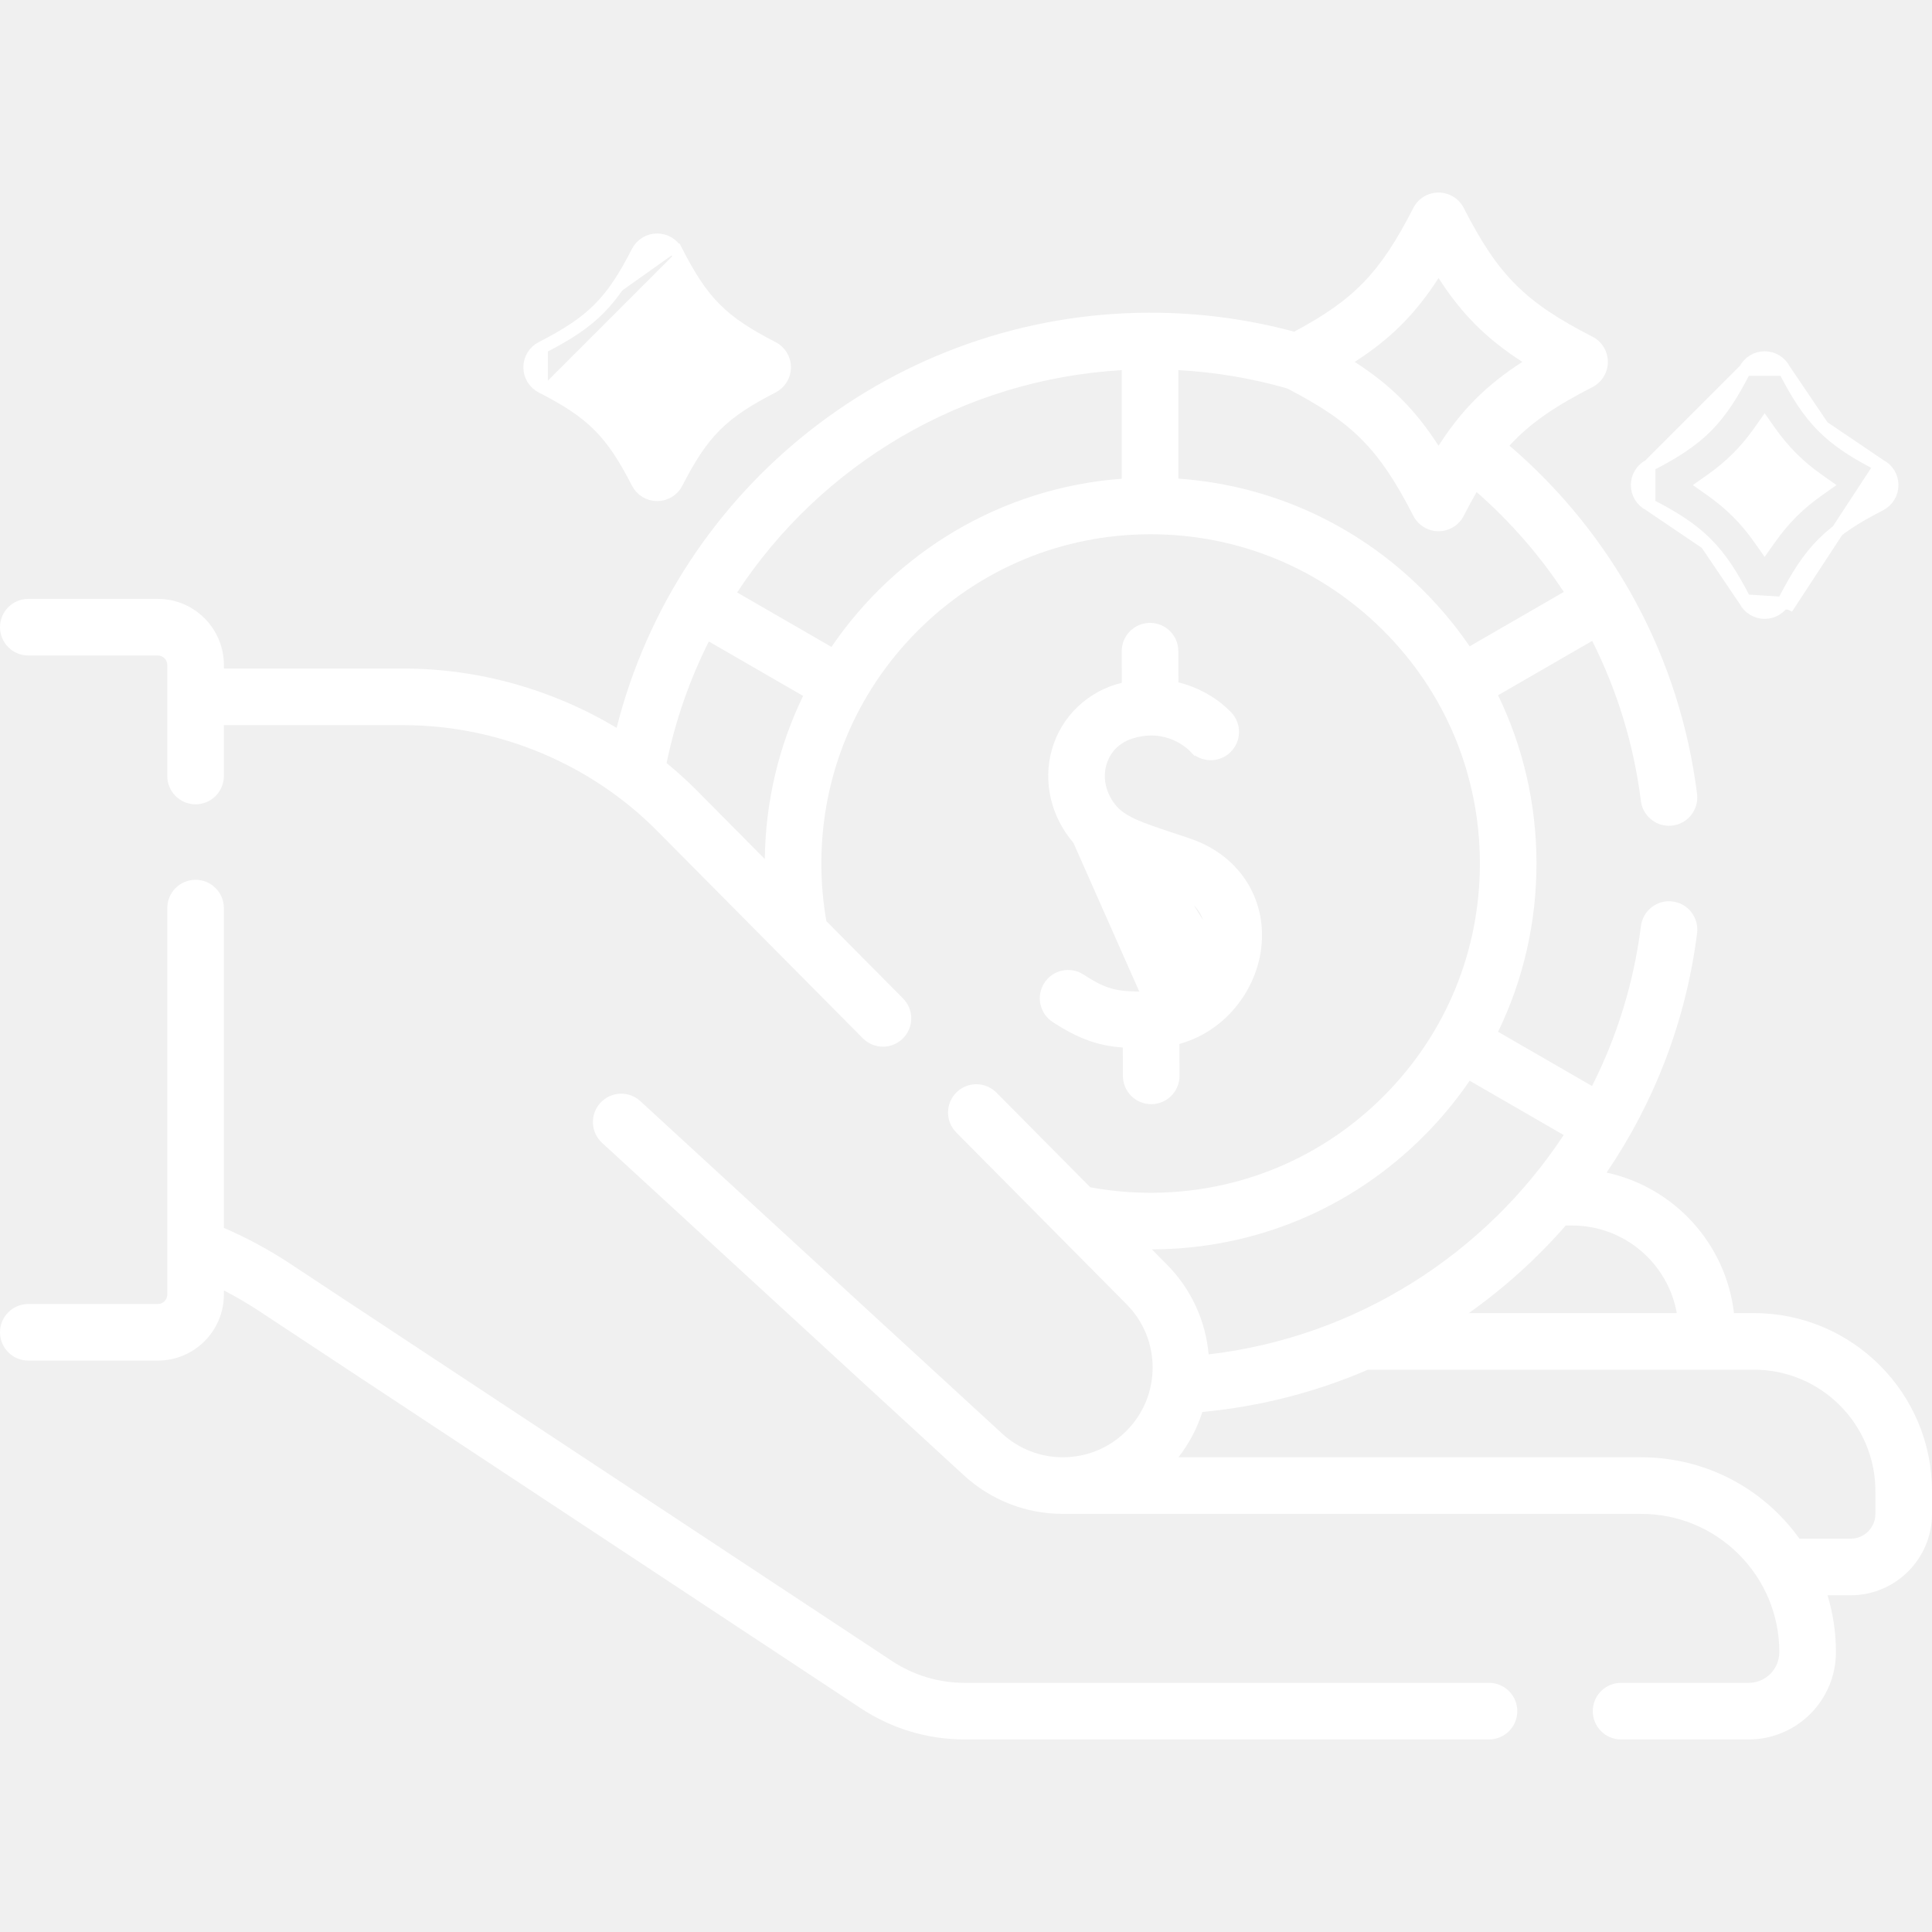
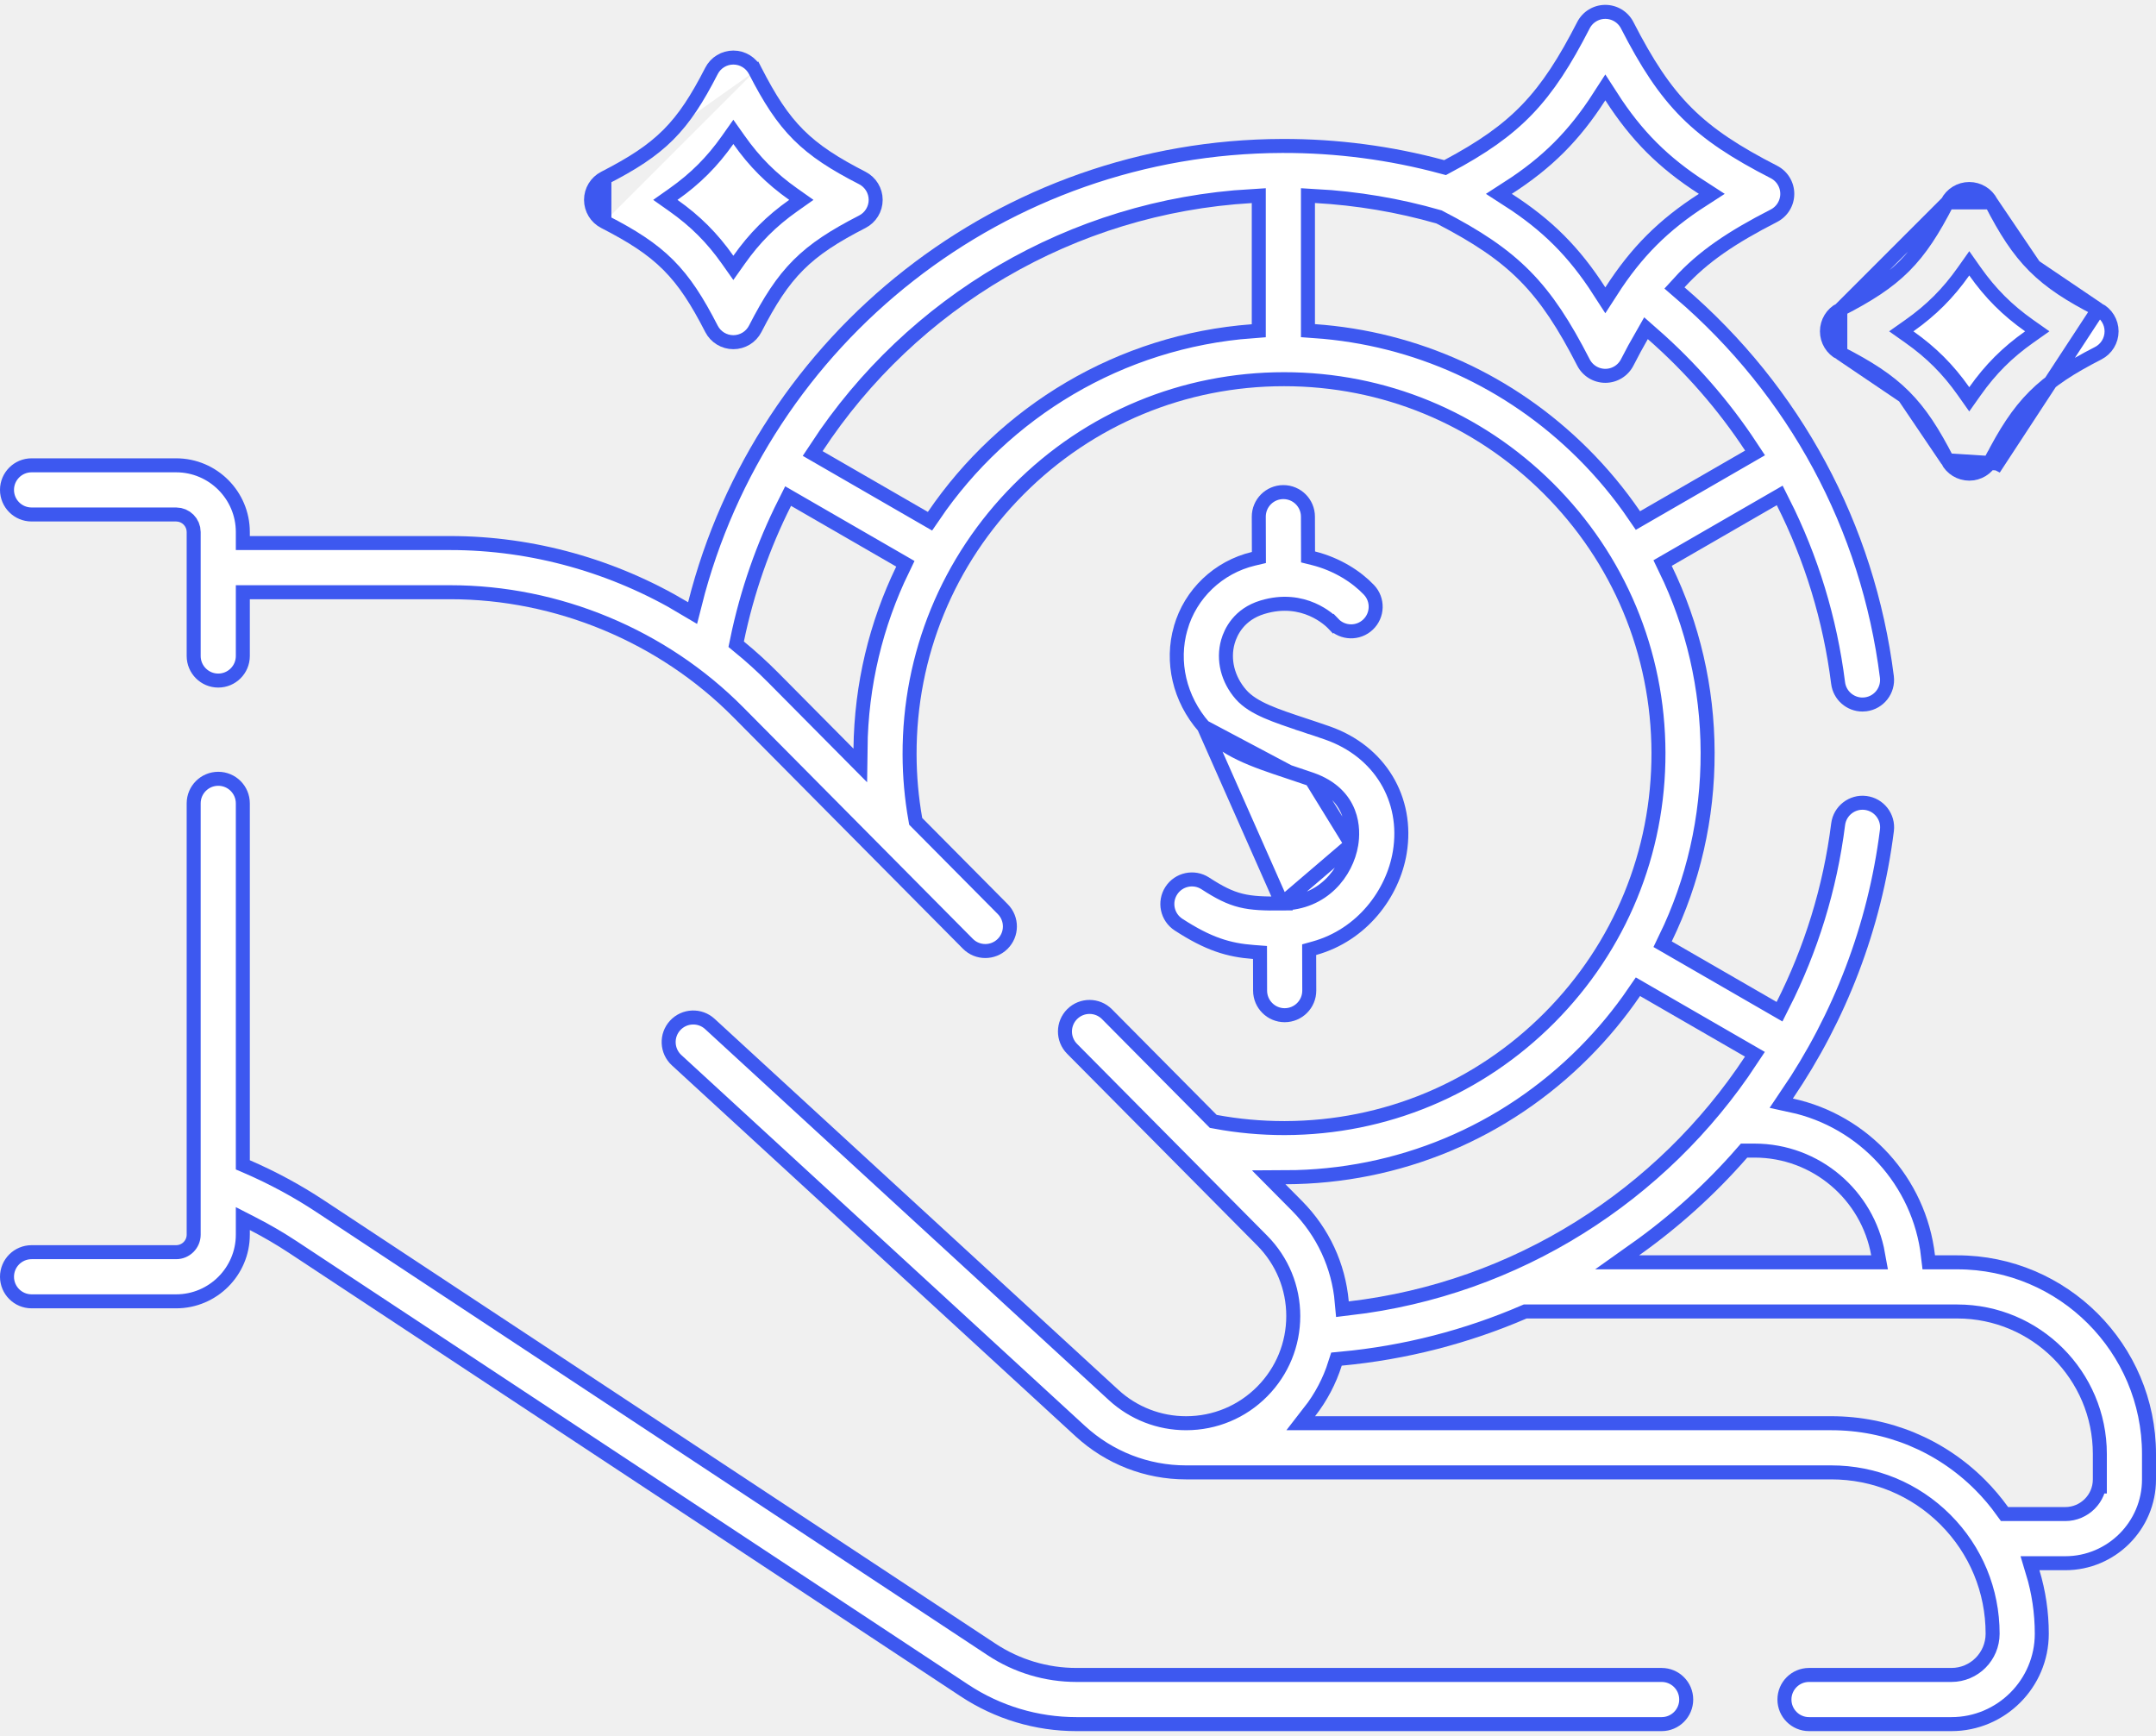
- <svg xmlns="http://www.w3.org/2000/svg" width="154" height="154" viewBox="0 0 154 154" fill="none">
-   <g id="investor 1">
-     <g id="Group">
-       <g id="Vector">
-         <mask id="path-1-inside-1_255_95" fill="white">
-           <path d="M139.808 104.667H138.214C137.577 99.12 133.433 94.627 128.061 93.468C131.846 87.898 134.39 81.406 135.276 74.377C135.432 73.141 134.556 72.013 133.32 71.857C132.087 71.7 130.956 72.577 130.8 73.813C130.227 78.358 128.88 82.653 126.901 86.568L119.411 82.244C121.427 78.09 122.487 73.499 122.473 68.746C122.46 64.052 121.401 59.521 119.41 55.419L126.914 51.086C128.908 55.041 130.229 59.343 130.797 63.849C130.941 64.99 131.912 65.823 133.032 65.823C133.126 65.823 133.221 65.817 133.317 65.805C134.553 65.65 135.429 64.521 135.273 63.285C133.905 52.429 128.618 42.643 120.322 35.524C121.965 33.721 123.946 32.388 126.937 30.854C127.69 30.467 128.163 29.692 128.163 28.846C128.163 28 127.69 27.225 126.937 26.839C121.547 24.075 119.437 21.965 116.673 16.575C116.287 15.822 115.512 15.348 114.665 15.348C113.819 15.348 113.044 15.821 112.658 16.575C110.029 21.701 107.989 23.861 103.158 26.438C99.404 25.427 95.525 24.914 91.592 24.925C71.437 24.981 54.023 38.735 49.151 58.017C44.052 54.964 38.154 53.29 32.162 53.29H17.845V53.001C17.845 50.099 15.484 47.737 12.581 47.737H2.256C1.01 47.737 0 48.748 0 49.993C0 51.239 1.01 52.249 2.256 52.249H12.582C12.996 52.249 13.334 52.587 13.334 53.001V61.856C13.334 63.102 14.344 64.112 15.589 64.112C16.835 64.112 17.845 63.102 17.845 61.856V57.802H32.163C39.703 57.802 47.072 60.872 52.379 66.227L68.778 82.764C69.219 83.209 69.799 83.431 70.38 83.431C70.954 83.431 71.528 83.213 71.968 82.777C72.853 81.9 72.859 80.472 71.982 79.587L65.872 73.426C65.61 71.944 65.474 70.424 65.47 68.906C65.45 61.895 68.162 55.297 73.105 50.325C78.066 45.336 84.683 42.585 91.718 42.586C98.7 42.586 105.27 45.296 110.223 50.221C115.194 55.165 117.942 61.748 117.962 68.758C117.981 75.769 115.27 82.368 110.327 87.339C105.383 92.31 98.8 95.058 91.789 95.078C91.764 95.078 91.74 95.078 91.715 95.078C90.098 95.078 88.481 94.929 86.907 94.637L79.426 87.092C78.549 86.207 77.121 86.201 76.236 87.078C75.351 87.955 75.345 89.383 76.222 90.268L89.801 103.965C91.139 105.316 91.876 107.105 91.876 109.003C91.876 110.897 91.144 112.682 89.814 114.03C88.461 115.401 86.653 116.157 84.724 116.159C84.721 116.159 84.718 116.159 84.714 116.159C82.921 116.159 81.204 115.489 79.88 114.272L51.044 87.774C50.126 86.93 48.7 86.991 47.856 87.908C47.013 88.826 47.074 90.253 47.991 91.096L76.828 117.595C78.988 119.579 81.787 120.671 84.714 120.671H84.727H84.73H130.807C133.752 120.671 136.52 121.818 138.602 123.899C140.684 125.981 141.83 128.75 141.83 131.695C141.83 133.043 140.735 134.14 139.388 134.14H129.216C127.969 134.14 126.96 135.15 126.96 136.396C126.96 137.642 127.969 138.652 129.216 138.652H139.388C143.222 138.652 146.342 135.531 146.342 131.695C146.342 130.135 146.114 128.611 145.673 127.159H147.518C151.092 127.159 154 124.252 154 120.678V118.859C154 111.033 147.633 104.667 139.808 104.667ZM60.963 68.475L55.584 63.05C54.804 62.264 53.987 61.521 53.135 60.822C53.842 57.395 54.986 54.148 56.502 51.132L64.016 55.471C62.106 59.414 61.016 63.822 60.963 68.475ZM89.413 38.161C79.799 38.876 71.408 44.027 66.276 51.566L58.757 47.225C65.457 37.022 76.725 30.243 89.413 29.505V38.161ZM125.321 97.686C129.483 97.686 132.951 100.705 133.657 104.667H117.079C119.921 102.652 122.515 100.307 124.804 97.686H125.321ZM114.666 22.165C116.512 25.031 118.481 27.001 121.348 28.847C118.481 30.693 116.512 32.662 114.666 35.529C112.82 32.662 110.85 30.692 107.984 28.847C110.85 27.001 112.82 25.031 114.666 22.165ZM117.146 51.517C116.054 49.921 114.805 48.416 113.404 47.022C108.124 41.772 101.278 38.67 93.925 38.152V29.501C96.874 29.663 99.782 30.153 102.604 30.963C107.838 33.674 109.931 35.8 112.659 41.118C113.045 41.871 113.82 42.345 114.666 42.345C115.512 42.345 116.287 41.871 116.673 41.118C117.023 40.436 117.363 39.806 117.7 39.221C120.393 41.581 122.724 44.259 124.652 47.184L117.146 51.517ZM91.817 99.59C100.027 99.563 107.737 96.343 113.526 90.52C114.878 89.16 116.086 87.695 117.146 86.145L124.641 90.473C118.379 99.975 108.123 106.579 96.34 107.958C96.101 105.257 94.94 102.742 93.006 100.789L91.817 99.59ZM149.488 120.678C149.488 121.764 148.605 122.648 147.518 122.648H143.437C142.945 121.965 142.399 121.316 141.793 120.709C138.859 117.775 134.957 116.159 130.807 116.159H93.934C94.784 115.069 95.426 113.849 95.839 112.547C100.482 112.114 104.922 110.952 109.044 109.178H139.808C145.146 109.178 149.489 113.521 149.489 118.859V120.678H149.488Z" />
-         </mask>
-         <path d="M139.808 104.667H138.214C137.577 99.12 133.433 94.627 128.061 93.468C131.846 87.898 134.39 81.406 135.276 74.377C135.432 73.141 134.556 72.013 133.32 71.857C132.087 71.7 130.956 72.577 130.8 73.813C130.227 78.358 128.88 82.653 126.901 86.568L119.411 82.244C121.427 78.09 122.487 73.499 122.473 68.746C122.46 64.052 121.401 59.521 119.41 55.419L126.914 51.086C128.908 55.041 130.229 59.343 130.797 63.849C130.941 64.99 131.912 65.823 133.032 65.823C133.126 65.823 133.221 65.817 133.317 65.805C134.553 65.65 135.429 64.521 135.273 63.285C133.905 52.429 128.618 42.643 120.322 35.524C121.965 33.721 123.946 32.388 126.937 30.854C127.69 30.467 128.163 29.692 128.163 28.846C128.163 28 127.69 27.225 126.937 26.839C121.547 24.075 119.437 21.965 116.673 16.575C116.287 15.822 115.512 15.348 114.665 15.348C113.819 15.348 113.044 15.821 112.658 16.575C110.029 21.701 107.989 23.861 103.158 26.438C99.404 25.427 95.525 24.914 91.592 24.925C71.437 24.981 54.023 38.735 49.151 58.017C44.052 54.964 38.154 53.29 32.162 53.29H17.845V53.001C17.845 50.099 15.484 47.737 12.581 47.737H2.256C1.01 47.737 0 48.748 0 49.993C0 51.239 1.01 52.249 2.256 52.249H12.582C12.996 52.249 13.334 52.587 13.334 53.001V61.856C13.334 63.102 14.344 64.112 15.589 64.112C16.835 64.112 17.845 63.102 17.845 61.856V57.802H32.163C39.703 57.802 47.072 60.872 52.379 66.227L68.778 82.764C69.219 83.209 69.799 83.431 70.38 83.431C70.954 83.431 71.528 83.213 71.968 82.777C72.853 81.9 72.859 80.472 71.982 79.587L65.872 73.426C65.61 71.944 65.474 70.424 65.47 68.906C65.45 61.895 68.162 55.297 73.105 50.325C78.066 45.336 84.683 42.585 91.718 42.586C98.7 42.586 105.27 45.296 110.223 50.221C115.194 55.165 117.942 61.748 117.962 68.758C117.981 75.769 115.27 82.368 110.327 87.339C105.383 92.31 98.8 95.058 91.789 95.078C91.764 95.078 91.74 95.078 91.715 95.078C90.098 95.078 88.481 94.929 86.907 94.637L79.426 87.092C78.549 86.207 77.121 86.201 76.236 87.078C75.351 87.955 75.345 89.383 76.222 90.268L89.801 103.965C91.139 105.316 91.876 107.105 91.876 109.003C91.876 110.897 91.144 112.682 89.814 114.03C88.461 115.401 86.653 116.157 84.724 116.159C84.721 116.159 84.718 116.159 84.714 116.159C82.921 116.159 81.204 115.489 79.88 114.272L51.044 87.774C50.126 86.93 48.7 86.991 47.856 87.908C47.013 88.826 47.074 90.253 47.991 91.096L76.828 117.595C78.988 119.579 81.787 120.671 84.714 120.671H84.727H84.73H130.807C133.752 120.671 136.52 121.818 138.602 123.899C140.684 125.981 141.83 128.75 141.83 131.695C141.83 133.043 140.735 134.14 139.388 134.14H129.216C127.969 134.14 126.96 135.15 126.96 136.396C126.96 137.642 127.969 138.652 129.216 138.652H139.388C143.222 138.652 146.342 135.531 146.342 131.695C146.342 130.135 146.114 128.611 145.673 127.159H147.518C151.092 127.159 154 124.252 154 120.678V118.859C154 111.033 147.633 104.667 139.808 104.667ZM60.963 68.475L55.584 63.05C54.804 62.264 53.987 61.521 53.135 60.822C53.842 57.395 54.986 54.148 56.502 51.132L64.016 55.471C62.106 59.414 61.016 63.822 60.963 68.475ZM89.413 38.161C79.799 38.876 71.408 44.027 66.276 51.566L58.757 47.225C65.457 37.022 76.725 30.243 89.413 29.505V38.161ZM125.321 97.686C129.483 97.686 132.951 100.705 133.657 104.667H117.079C119.921 102.652 122.515 100.307 124.804 97.686H125.321ZM114.666 22.165C116.512 25.031 118.481 27.001 121.348 28.847C118.481 30.693 116.512 32.662 114.666 35.529C112.82 32.662 110.85 30.692 107.984 28.847C110.85 27.001 112.82 25.031 114.666 22.165ZM117.146 51.517C116.054 49.921 114.805 48.416 113.404 47.022C108.124 41.772 101.278 38.67 93.925 38.152V29.501C96.874 29.663 99.782 30.153 102.604 30.963C107.838 33.674 109.931 35.8 112.659 41.118C113.045 41.871 113.82 42.345 114.666 42.345C115.512 42.345 116.287 41.871 116.673 41.118C117.023 40.436 117.363 39.806 117.7 39.221C120.393 41.581 122.724 44.259 124.652 47.184L117.146 51.517ZM91.817 99.59C100.027 99.563 107.737 96.343 113.526 90.52C114.878 89.16 116.086 87.695 117.146 86.145L124.641 90.473C118.379 99.975 108.123 106.579 96.34 107.958C96.101 105.257 94.94 102.742 93.006 100.789L91.817 99.59ZM149.488 120.678C149.488 121.764 148.605 122.648 147.518 122.648H143.437C142.945 121.965 142.399 121.316 141.793 120.709C138.859 117.775 134.957 116.159 130.807 116.159H93.934C94.784 115.069 95.426 113.849 95.839 112.547C100.482 112.114 104.922 110.952 109.044 109.178H139.808C145.146 109.178 149.489 113.521 149.489 118.859V120.678H149.488Z" fill="#ffffff" stroke="white" stroke-width="2" mask="url(#path-1-inside-1_255_95)" />
-       </g>
-       <path id="Vector_2" d="M70.827 132.819L70.827 132.819C72.632 134.01 74.731 134.64 76.895 134.64H118.688C119.658 134.64 120.444 135.426 120.444 136.396C120.444 137.366 119.658 138.152 118.688 138.152H76.894C74.04 138.152 71.273 137.321 68.892 135.75C68.892 135.75 68.892 135.75 68.892 135.75L20.923 104.08L20.923 104.08C20.004 103.474 19.051 102.919 18.074 102.417L17.345 102.043V102.862V103.19C17.345 105.816 15.208 107.953 12.582 107.953H2.256C1.286 107.953 0.5 107.167 0.5 106.197C0.5 105.228 1.286 104.442 2.256 104.442H12.582C13.272 104.442 13.834 103.88 13.834 103.19V72.383C13.834 71.414 14.62 70.628 15.589 70.628C16.559 70.628 17.345 71.414 17.345 72.383V97.875V98.204L17.647 98.334C19.458 99.117 21.207 100.06 22.858 101.15L70.827 132.819Z" fill="#ffffff" stroke="white" />
-       <path id="Vector_3" d="M91.579 79.536L91.579 79.536C90.336 79.547 89.458 79.525 88.641 79.323C87.812 79.119 87.079 78.74 86.095 78.101C85.282 77.572 84.195 77.803 83.666 78.616C83.137 79.429 83.368 80.516 84.181 81.045C86.307 82.427 87.754 82.868 89.538 82.999L90 83.034L90.001 83.497L90.007 85.764C90.01 86.732 90.796 87.515 91.763 87.515L91.768 87.515C91.769 87.515 91.769 87.515 91.769 87.515C92.738 87.511 93.522 86.723 93.519 85.754C93.519 85.754 93.519 85.754 93.519 85.754L93.512 83.215L93.511 82.834L93.878 82.732C97.301 81.782 99.5 78.813 99.984 75.883C100.612 72.085 98.553 68.665 94.823 67.358L94.823 67.358C94.256 67.159 93.711 66.979 93.188 66.805L93.156 66.795L93.313 66.32L93.156 66.795L93.136 66.788C92.125 66.453 91.222 66.154 90.478 65.828C89.73 65.5 89.089 65.123 88.636 64.604L88.636 64.604C87.702 63.534 87.339 62.124 87.71 60.827C87.909 60.132 88.501 58.882 90.169 58.375C93.14 57.471 95.012 59.316 95.234 59.549L94.871 59.894L95.234 59.549C95.902 60.253 97.014 60.281 97.716 59.613L97.716 59.613C98.419 58.945 98.448 57.834 97.78 57.131C96.898 56.203 95.513 55.301 93.81 54.875L93.432 54.781L93.431 54.392L93.424 51.901C93.422 50.932 92.636 50.15 91.668 50.15H91.668H91.668H91.668H91.668H91.668H91.668H91.668H91.668H91.668H91.668H91.668H91.668H91.668H91.668H91.668H91.668H91.668H91.668H91.668H91.668H91.668H91.668H91.668H91.668H91.668H91.668H91.668H91.668H91.668H91.668H91.668H91.668H91.668H91.668H91.668H91.668H91.668H91.668H91.668H91.668H91.668H91.668H91.668H91.668H91.668H91.668H91.668H91.668H91.668H91.668H91.668H91.668H91.668H91.668H91.668H91.668H91.668H91.668H91.668H91.668H91.668H91.668H91.668H91.668H91.668H91.668H91.668H91.668H91.668H91.668H91.668H91.668H91.668H91.668H91.668H91.668H91.668H91.668H91.668H91.668H91.668H91.668H91.668H91.668H91.668H91.668H91.667H91.667H91.667H91.667H91.667H91.667H91.667H91.667H91.667H91.667H91.667H91.667H91.667H91.667H91.667H91.667H91.667H91.667H91.667H91.667H91.667H91.667H91.667H91.667H91.667H91.667H91.667H91.667H91.667H91.667H91.667H91.667H91.667H91.667H91.667H91.667H91.667H91.667H91.667H91.667H91.667H91.667H91.667H91.667H91.667H91.667H91.667H91.667H91.667H91.667H91.667H91.667H91.667H91.667H91.667H91.667H91.667H91.667H91.667H91.667H91.667H91.667H91.667H91.667H91.667H91.667H91.667H91.667H91.667H91.667H91.667H91.667H91.667H91.666H91.666H91.666H91.666H91.666H91.666H91.666H91.666H91.666H91.666H91.666H91.666H91.666H91.666H91.666H91.666H91.666H91.666H91.666H91.666H91.666H91.666H91.666H91.666H91.666H91.666H91.666H91.666H91.666H91.666H91.666H91.666H91.666H91.666H91.666H91.666H91.666H91.666H91.666H91.666H91.666H91.666H91.666H91.666H91.666H91.666H91.666H91.666H91.666H91.666H91.666H91.666H91.666H91.666H91.666H91.666H91.666H91.666H91.666H91.666H91.666H91.666H91.666H91.666H91.666H91.666H91.666H91.666H91.666H91.666H91.666H91.666H91.666H91.666H91.666H91.666H91.666H91.666H91.666H91.666H91.666H91.665H91.665H91.665H91.665H91.665H91.665H91.665H91.665H91.665H91.665H91.665H91.665H91.665H91.665H91.665H91.665H91.665H91.665H91.665H91.665H91.665H91.665H91.665H91.665H91.665H91.665H91.665H91.665H91.665H91.665H91.665H91.665H91.665H91.665H91.665H91.665H91.665H91.665H91.665H91.665H91.665H91.665H91.665H91.665H91.665H91.665H91.665H91.665H91.665H91.665H91.665H91.665H91.665H91.665H91.665H91.665H91.665H91.665H91.665H91.665H91.665H91.665H91.665H91.665H91.665H91.665H91.665H91.665H91.665H91.665H91.665H91.665H91.665H91.665H91.665H91.665H91.665H91.665H91.665H91.665H91.665H91.665H91.665H91.665H91.665H91.665H91.665H91.665H91.665H91.664H91.664H91.664H91.664H91.664H91.664H91.664H91.664H91.664H91.664H91.664H91.664H91.664H91.664H91.664H91.664H91.664H91.664H91.664H91.664H91.664H91.664H91.664H91.664H91.664H91.664H91.664H91.664H91.664H91.664H91.664H91.664H91.664H91.664H91.664H91.664H91.664H91.664H91.664H91.664H91.664H91.664H91.664H91.664H91.664H91.664H91.664H91.664H91.664H91.664H91.664H91.664H91.664H91.664H91.664H91.664H91.664H91.664H91.664H91.664H91.664H91.664H91.664H91.664H91.664H91.664H91.664H91.664H91.664H91.664H91.664H91.664H91.664H91.663H91.663H91.663H91.663H91.663H91.663H91.663H91.663H91.663H91.663H91.663H91.663H91.663H91.663H91.663H91.663H91.663H91.663H91.663H91.663H91.663H91.663H91.663H91.663H91.663H91.663H91.663H91.663H91.663H91.663H91.663H91.663H91.663H91.663H91.663H91.663H91.663H91.663H91.663H91.663H91.663H91.663H91.663H91.663H91.663H91.663H91.663H91.663H91.663H91.663H91.663H91.663H91.663C90.693 50.153 89.91 50.941 89.913 51.91V51.91L89.92 54.426L89.921 54.822L89.535 54.913C87.024 55.511 85.027 57.421 84.335 59.859L84.334 59.86C83.64 62.284 84.252 64.921 85.99 66.913L91.579 79.536ZM91.579 79.536C94.503 79.508 96.189 77.313 96.52 75.311M91.579 79.536L96.52 75.311M92.052 70.129L92.052 70.129C92.084 70.139 92.117 70.15 92.149 70.161C92.629 70.32 93.135 70.488 93.662 70.672M92.052 70.129L93.662 70.672M92.052 70.129C89.499 69.283 87.459 68.595 85.99 66.913L92.052 70.129ZM93.662 70.672C95.16 71.198 95.944 72.093 96.309 73.023C96.664 73.928 96.603 74.811 96.52 75.311M93.662 70.672L96.52 75.311" fill="#ffffff" stroke="white" />
-       <path id="Vector_4" d="M139.099 29.455L139.099 29.455C138.077 31.448 137.178 32.853 136.013 34.018C134.848 35.183 133.443 36.082 131.451 37.104L139.099 29.455ZM139.099 29.455C139.4 28.869 140.003 28.5 140.662 28.5C141.32 28.5 141.923 28.869 142.224 29.455M139.099 29.455L142.224 29.455M142.669 48.105L142.224 47.877C143.246 45.885 144.145 44.48 145.31 43.315C146.475 42.15 147.88 41.251 149.872 40.229C150.458 39.928 150.827 39.325 150.827 38.666C150.827 38.008 150.458 37.404 149.872 37.104L142.669 48.105ZM142.669 48.105L142.224 47.877C141.923 48.463 141.32 48.832 140.662 48.832C140.003 48.832 139.4 48.463 139.099 47.877L142.669 48.105ZM136.013 43.315C137.178 44.48 138.077 45.884 139.099 47.877L136.013 43.315ZM136.013 43.315C134.848 42.149 133.443 41.251 131.451 40.229M136.013 43.315L131.451 40.229M131.451 40.229C130.865 39.928 130.496 39.325 130.496 38.666C130.496 38.008 130.865 37.404 131.451 37.104L131.451 40.229ZM142.224 29.455C143.246 31.448 144.145 32.853 145.31 34.018M142.224 29.455L145.31 34.018M145.31 34.018C146.475 35.183 147.88 36.082 149.872 37.104L145.31 34.018ZM141.07 34.388L140.662 33.809L140.253 34.388C139.15 35.951 137.946 37.154 136.383 38.258L135.804 38.666L136.383 39.075C137.946 40.178 139.15 41.382 140.253 42.945L140.661 43.523L141.07 42.945C142.174 41.382 143.377 40.178 144.94 39.075L145.519 38.666L144.94 38.258C143.377 37.154 142.173 35.951 141.07 34.388Z" fill="#ffffff" stroke="white" />
-       <path id="Vector_5" d="M43.171 30.839L43.171 30.839C45.164 31.861 46.569 32.76 47.734 33.925C48.899 35.09 49.798 36.495 50.82 38.488C51.12 39.074 51.723 39.442 52.382 39.442C53.041 39.442 53.644 39.074 53.944 38.487C54.966 36.495 55.865 35.09 57.03 33.925C58.195 32.76 59.6 31.861 61.593 30.839C62.179 30.538 62.548 29.935 62.548 29.276C62.548 28.618 62.179 28.015 61.593 27.714L61.593 27.714C59.6 26.692 58.196 25.793 57.031 24.628C55.865 23.463 54.967 22.058 53.945 20.066M43.171 30.839L43.172 27.714M43.171 30.839C42.585 30.539 42.217 29.936 42.217 29.277V29.276M43.171 30.839L42.217 29.276M53.945 20.066L54.39 19.838L53.945 20.066C53.945 20.066 53.945 20.066 53.945 20.066ZM53.945 20.066C53.644 19.48 53.041 19.111 52.382 19.111C51.724 19.111 51.12 19.48 50.82 20.066L50.82 20.066C49.798 22.059 48.899 23.463 47.734 24.628C46.569 25.793 45.164 26.692 43.172 27.714M43.172 27.714C42.585 28.015 42.217 28.618 42.217 29.276M43.172 27.714L42.217 29.276M52.791 24.998L52.382 24.42L51.974 24.998C50.87 26.561 49.666 27.765 48.103 28.869L47.525 29.277L48.103 29.686C49.667 30.789 50.87 31.992 51.974 33.556L52.382 34.135L52.791 33.556C53.894 31.993 55.098 30.789 56.661 29.686L57.239 29.277L56.661 28.869C55.097 27.765 53.894 26.561 52.791 24.998Z" fill="#ffffff" stroke="white" />
+ <svg xmlns="http://www.w3.org/2000/svg" width="154" height="124" viewBox="0 0 154 124" fill="none">
+   <g id="Group">
+     <g id="Vector">
+       <mask id="path-1-inside-1_255_261" fill="white">
+         <path d="M139.808 89.667H138.214C137.577 84.12 133.433 79.627 128.061 78.468C131.846 72.898 134.39 66.406 135.276 59.377C135.432 58.142 134.556 57.013 133.32 56.857C132.087 56.7 130.956 57.577 130.8 58.813C130.227 63.358 128.88 67.653 126.901 71.568L119.411 67.244C121.427 63.09 122.487 58.499 122.473 53.746C122.46 49.052 121.401 44.521 119.41 40.419L126.914 36.086C128.908 40.041 130.229 44.343 130.797 48.849C130.941 49.99 131.912 50.824 133.032 50.824C133.126 50.824 133.221 50.818 133.317 50.806C134.553 50.65 135.429 49.521 135.273 48.285C133.905 37.429 128.618 27.643 120.322 20.524C121.965 18.721 123.946 17.387 126.937 15.854C127.69 15.467 128.163 14.693 128.163 13.846C128.163 13 127.69 12.225 126.937 11.839C121.547 9.075 119.437 6.964 116.673 1.574C116.287 0.822 115.512 0.348 114.665 0.348C113.819 0.348 113.044 0.821 112.658 1.574C110.029 6.701 107.989 8.861 103.158 11.438C99.404 10.427 95.525 9.914 91.592 9.925C71.437 9.981 54.023 23.735 49.151 43.017C44.052 39.964 38.154 38.29 32.162 38.29H17.845V38.001C17.845 35.099 15.484 32.737 12.581 32.737H2.256C1.01 32.737 0 33.748 0 34.993C0 36.239 1.01 37.249 2.256 37.249H12.582C12.996 37.249 13.334 37.587 13.334 38.001V46.856C13.334 48.102 14.344 49.112 15.589 49.112C16.835 49.112 17.845 48.102 17.845 46.856V42.802H32.163C39.703 42.802 47.072 45.872 52.379 51.227L68.778 67.764C69.219 68.209 69.799 68.431 70.38 68.431C70.954 68.431 71.528 68.213 71.968 67.777C72.853 66.9 72.859 65.472 71.982 64.587L65.872 58.426C65.61 56.944 65.474 55.424 65.47 53.906C65.45 46.895 68.162 40.297 73.105 35.325C78.066 30.336 84.683 27.585 91.718 27.586C98.7 27.586 105.27 30.296 110.223 35.221C115.194 40.165 117.942 46.748 117.962 53.758C117.981 60.769 115.27 67.368 110.327 72.339C105.383 77.31 98.8 80.058 91.789 80.078C91.764 80.078 91.74 80.078 91.715 80.078C90.098 80.078 88.481 79.929 86.907 79.637L79.426 72.092C78.549 71.207 77.121 71.201 76.236 72.078C75.351 72.955 75.345 74.383 76.222 75.268L89.801 88.965C91.139 90.316 91.876 92.105 91.876 94.003C91.876 95.897 91.144 97.682 89.814 99.03C88.461 100.401 86.653 101.157 84.724 101.159C84.721 101.159 84.718 101.159 84.714 101.159C82.921 101.159 81.204 100.489 79.88 99.272L51.044 72.774C50.126 71.93 48.7 71.991 47.856 72.908C47.013 73.826 47.074 75.253 47.991 76.096L76.828 102.595C78.988 104.579 81.787 105.671 84.714 105.671H84.727H84.73H130.807C133.752 105.671 136.52 106.818 138.602 108.899C140.684 110.981 141.83 113.75 141.83 116.695C141.83 118.043 140.735 119.14 139.388 119.14H129.216C127.969 119.14 126.96 120.15 126.96 121.396C126.96 122.642 127.969 123.652 129.216 123.652H139.388C143.222 123.652 146.342 120.531 146.342 116.695C146.342 115.135 146.114 113.611 145.673 112.159H147.518C151.092 112.159 154 109.252 154 105.678V103.859C154 96.033 147.633 89.667 139.808 89.667ZM60.963 53.475L55.584 48.05C54.804 47.264 53.987 46.521 53.135 45.822C53.842 42.395 54.986 39.148 56.502 36.132L64.016 40.471C62.106 44.414 61.016 48.822 60.963 53.475ZM89.413 23.161C79.799 23.876 71.408 29.027 66.276 36.566L58.757 32.225C65.457 22.022 76.725 15.243 89.413 14.505V23.161ZM125.321 82.686C129.483 82.686 132.951 85.704 133.657 89.667H117.079C119.921 87.652 122.515 85.307 124.804 82.686H125.321ZM114.666 7.165C116.512 10.031 118.481 12.001 121.348 13.847C118.481 15.693 116.512 17.662 114.666 20.529C112.82 17.662 110.85 15.692 107.984 13.847C110.85 12.001 112.82 10.031 114.666 7.165ZM117.146 36.517C116.054 34.921 114.805 33.416 113.404 32.022C108.124 26.771 101.278 23.67 93.925 23.152V14.501C96.874 14.663 99.782 15.153 102.604 15.963C107.838 18.674 109.931 20.8 112.659 26.118C113.045 26.871 113.82 27.345 114.666 27.345C115.512 27.345 116.287 26.871 116.673 26.118C117.023 25.436 117.363 24.806 117.7 24.221C120.393 26.581 122.724 29.259 124.652 32.184L117.146 36.517ZM91.817 84.59C100.027 84.563 107.737 81.343 113.526 75.52C114.878 74.16 116.086 72.695 117.146 71.145L124.641 75.473C118.379 84.975 108.123 91.579 96.34 92.958C96.101 90.257 94.94 87.742 93.006 85.789L91.817 84.59ZM149.488 105.678C149.488 106.764 148.605 107.648 147.518 107.648H143.437C142.945 106.965 142.399 106.316 141.793 105.709C138.859 102.775 134.957 101.159 130.807 101.159H93.934C94.784 100.069 95.426 98.849 95.839 97.547C100.482 97.114 104.922 95.952 109.044 94.178H139.808C145.146 94.178 149.489 98.521 149.489 103.859V105.678H149.488Z" />
+       </mask>
+       <path d="M139.808 89.667H138.214C137.577 84.12 133.433 79.627 128.061 78.468C131.846 72.898 134.39 66.406 135.276 59.377C135.432 58.142 134.556 57.013 133.32 56.857C132.087 56.7 130.956 57.577 130.8 58.813C130.227 63.358 128.88 67.653 126.901 71.568L119.411 67.244C121.427 63.09 122.487 58.499 122.473 53.746C122.46 49.052 121.401 44.521 119.41 40.419L126.914 36.086C128.908 40.041 130.229 44.343 130.797 48.849C130.941 49.99 131.912 50.824 133.032 50.824C133.126 50.824 133.221 50.818 133.317 50.806C134.553 50.65 135.429 49.521 135.273 48.285C133.905 37.429 128.618 27.643 120.322 20.524C121.965 18.721 123.946 17.387 126.937 15.854C127.69 15.467 128.163 14.693 128.163 13.846C128.163 13 127.69 12.225 126.937 11.839C121.547 9.075 119.437 6.964 116.673 1.574C116.287 0.822 115.512 0.348 114.665 0.348C113.819 0.348 113.044 0.821 112.658 1.574C110.029 6.701 107.989 8.861 103.158 11.438C99.404 10.427 95.525 9.914 91.592 9.925C71.437 9.981 54.023 23.735 49.151 43.017C44.052 39.964 38.154 38.29 32.162 38.29H17.845V38.001C17.845 35.099 15.484 32.737 12.581 32.737H2.256C1.01 32.737 0 33.748 0 34.993C0 36.239 1.01 37.249 2.256 37.249H12.582C12.996 37.249 13.334 37.587 13.334 38.001V46.856C13.334 48.102 14.344 49.112 15.589 49.112C16.835 49.112 17.845 48.102 17.845 46.856V42.802H32.163C39.703 42.802 47.072 45.872 52.379 51.227L68.778 67.764C69.219 68.209 69.799 68.431 70.38 68.431C70.954 68.431 71.528 68.213 71.968 67.777C72.853 66.9 72.859 65.472 71.982 64.587L65.872 58.426C65.61 56.944 65.474 55.424 65.47 53.906C65.45 46.895 68.162 40.297 73.105 35.325C78.066 30.336 84.683 27.585 91.718 27.586C98.7 27.586 105.27 30.296 110.223 35.221C115.194 40.165 117.942 46.748 117.962 53.758C117.981 60.769 115.27 67.368 110.327 72.339C105.383 77.31 98.8 80.058 91.789 80.078C91.764 80.078 91.74 80.078 91.715 80.078C90.098 80.078 88.481 79.929 86.907 79.637L79.426 72.092C78.549 71.207 77.121 71.201 76.236 72.078C75.351 72.955 75.345 74.383 76.222 75.268L89.801 88.965C91.139 90.316 91.876 92.105 91.876 94.003C91.876 95.897 91.144 97.682 89.814 99.03C88.461 100.401 86.653 101.157 84.724 101.159C84.721 101.159 84.718 101.159 84.714 101.159C82.921 101.159 81.204 100.489 79.88 99.272L51.044 72.774C50.126 71.93 48.7 71.991 47.856 72.908C47.013 73.826 47.074 75.253 47.991 76.096L76.828 102.595C78.988 104.579 81.787 105.671 84.714 105.671H84.727H84.73H130.807C133.752 105.671 136.52 106.818 138.602 108.899C140.684 110.981 141.83 113.75 141.83 116.695C141.83 118.043 140.735 119.14 139.388 119.14H129.216C127.969 119.14 126.96 120.15 126.96 121.396C126.96 122.642 127.969 123.652 129.216 123.652H139.388C143.222 123.652 146.342 120.531 146.342 116.695C146.342 115.135 146.114 113.611 145.673 112.159H147.518C151.092 112.159 154 109.252 154 105.678V103.859C154 96.033 147.633 89.667 139.808 89.667ZM60.963 53.475L55.584 48.05C54.804 47.264 53.987 46.521 53.135 45.822C53.842 42.395 54.986 39.148 56.502 36.132L64.016 40.471C62.106 44.414 61.016 48.822 60.963 53.475ZM89.413 23.161C79.799 23.876 71.408 29.027 66.276 36.566L58.757 32.225C65.457 22.022 76.725 15.243 89.413 14.505V23.161ZM125.321 82.686C129.483 82.686 132.951 85.704 133.657 89.667H117.079C119.921 87.652 122.515 85.307 124.804 82.686H125.321ZM114.666 7.165C116.512 10.031 118.481 12.001 121.348 13.847C118.481 15.693 116.512 17.662 114.666 20.529C112.82 17.662 110.85 15.692 107.984 13.847C110.85 12.001 112.82 10.031 114.666 7.165ZM117.146 36.517C116.054 34.921 114.805 33.416 113.404 32.022C108.124 26.771 101.278 23.67 93.925 23.152V14.501C96.874 14.663 99.782 15.153 102.604 15.963C107.838 18.674 109.931 20.8 112.659 26.118C113.045 26.871 113.82 27.345 114.666 27.345C115.512 27.345 116.287 26.871 116.673 26.118C117.023 25.436 117.363 24.806 117.7 24.221C120.393 26.581 122.724 29.259 124.652 32.184L117.146 36.517ZM91.817 84.59C100.027 84.563 107.737 81.343 113.526 75.52C114.878 74.16 116.086 72.695 117.146 71.145L124.641 75.473C118.379 84.975 108.123 91.579 96.34 92.958C96.101 90.257 94.94 87.742 93.006 85.789L91.817 84.59ZM149.488 105.678C149.488 106.764 148.605 107.648 147.518 107.648H143.437C142.945 106.965 142.399 106.316 141.793 105.709C138.859 102.775 134.957 101.159 130.807 101.159H93.934C94.784 100.069 95.426 98.849 95.839 97.547C100.482 97.114 104.922 95.952 109.044 94.178H139.808C145.146 94.178 149.489 98.521 149.489 103.859V105.678H149.488Z" fill="white" stroke="#3D58F0" stroke-width="2" mask="url(#path-1-inside-1_255_261)" />
    </g>
+     <path id="Vector_2" d="M70.827 117.819L70.827 117.819C72.632 119.01 74.731 119.64 76.895 119.64H118.688C119.658 119.64 120.444 120.426 120.444 121.396C120.444 122.366 119.658 123.152 118.688 123.152H76.894C74.04 123.152 71.273 122.321 68.892 120.75C68.892 120.75 68.892 120.75 68.892 120.75L20.923 89.08L20.923 89.08C20.004 88.474 19.051 87.919 18.074 87.417L17.345 87.043V87.862V88.19C17.345 90.816 15.208 92.953 12.582 92.953H2.256C1.286 92.953 0.5 92.167 0.5 91.197C0.5 90.228 1.286 89.442 2.256 89.442H12.582C13.272 89.442 13.834 88.88 13.834 88.19V57.383C13.834 56.414 14.62 55.628 15.589 55.628C16.559 55.628 17.345 56.414 17.345 57.383V82.875V83.204L17.647 83.334C19.458 84.117 21.207 85.06 22.858 86.15L70.827 117.819Z" fill="white" stroke="#3D58F0" />
+     <path id="Vector_3" d="M91.579 64.536L91.579 64.536C90.336 64.547 89.458 64.525 88.641 64.323C87.812 64.119 87.079 63.74 86.095 63.101C85.282 62.572 84.195 62.803 83.666 63.616C83.137 64.429 83.368 65.516 84.181 66.045C86.307 67.427 87.754 67.868 89.538 67.999L90 68.034L90.001 68.497L90.007 70.764C90.01 71.732 90.796 72.515 91.763 72.515L91.768 72.515C91.769 72.515 91.769 72.515 91.769 72.515C92.738 72.511 93.522 71.723 93.519 70.754C93.519 70.754 93.519 70.754 93.519 70.754L93.512 68.215L93.511 67.834L93.878 67.732C97.301 66.782 99.5 63.813 99.984 60.883C100.612 57.085 98.553 53.665 94.823 52.358L94.823 52.358C94.256 52.159 93.711 51.979 93.188 51.805L93.156 51.795L93.313 51.32L93.156 51.795L93.136 51.788C92.125 51.453 91.222 51.154 90.478 50.828C89.73 50.5 89.089 50.123 88.636 49.604L88.636 49.604C87.702 48.534 87.339 47.124 87.71 45.827C87.909 45.132 88.501 43.882 90.169 43.375C93.14 42.471 95.012 44.316 95.234 44.549L94.871 44.894L95.234 44.549C95.902 45.253 97.014 45.281 97.716 44.613L97.716 44.613C98.419 43.945 98.448 42.834 97.78 42.131C96.898 41.203 95.513 40.301 93.81 39.875L93.432 39.781L93.431 39.392L93.424 36.901C93.422 35.932 92.636 35.15 91.668 35.15H91.668H91.668H91.668H91.668H91.668H91.668H91.668H91.668H91.668H91.668H91.668H91.668H91.668H91.668H91.668H91.668H91.668H91.668H91.668H91.668H91.668H91.668H91.668H91.668H91.668H91.668H91.668H91.668H91.668H91.668H91.668H91.668H91.668H91.668H91.668H91.668H91.668H91.668H91.668H91.668H91.668H91.668H91.668H91.668H91.668H91.668H91.668H91.668H91.668H91.668H91.668H91.668H91.668H91.668H91.668H91.668H91.668H91.668H91.668H91.668H91.668H91.668H91.668H91.668H91.668H91.668H91.668H91.668H91.668H91.668H91.668H91.668H91.668H91.668H91.668H91.668H91.668H91.668H91.668H91.668H91.668H91.668H91.668H91.668H91.668H91.668H91.667H91.667H91.667H91.667H91.667H91.667H91.667H91.667H91.667H91.667H91.667H91.667H91.667H91.667H91.667H91.667H91.667H91.667H91.667H91.667H91.667H91.667H91.667H91.667H91.667H91.667H91.667H91.667H91.667H91.667H91.667H91.667H91.667H91.667H91.667H91.667H91.667H91.667H91.667H91.667H91.667H91.667H91.667H91.667H91.667H91.667H91.667H91.667H91.667H91.667H91.667H91.667H91.667H91.667H91.667H91.667H91.667H91.667H91.667H91.667H91.667H91.667H91.667H91.667H91.667H91.667H91.667H91.667H91.667H91.667H91.667H91.667H91.667H91.666H91.666H91.666H91.666H91.666H91.666H91.666H91.666H91.666H91.666H91.666H91.666H91.666H91.666H91.666H91.666H91.666H91.666H91.666H91.666H91.666H91.666H91.666H91.666H91.666H91.666H91.666H91.666H91.666H91.666H91.666H91.666H91.666H91.666H91.666H91.666H91.666H91.666H91.666H91.666H91.666H91.666H91.666H91.666H91.666H91.666H91.666H91.666H91.666H91.666H91.666H91.666H91.666H91.666H91.666H91.666H91.666H91.666H91.666H91.666H91.666H91.666H91.666H91.666H91.666H91.666H91.666H91.666H91.666H91.666H91.666H91.666H91.666H91.666H91.666H91.666H91.666H91.666H91.666H91.666H91.666H91.665H91.665H91.665H91.665H91.665H91.665H91.665H91.665H91.665H91.665H91.665H91.665H91.665H91.665H91.665H91.665H91.665H91.665H91.665H91.665H91.665H91.665H91.665H91.665H91.665H91.665H91.665H91.665H91.665H91.665H91.665H91.665H91.665H91.665H91.665H91.665H91.665H91.665H91.665H91.665H91.665H91.665H91.665H91.665H91.665H91.665H91.665H91.665H91.665H91.665H91.665H91.665H91.665H91.665H91.665H91.665H91.665H91.665H91.665H91.665H91.665H91.665H91.665H91.665H91.665H91.665H91.665H91.665H91.665H91.665H91.665H91.665H91.665H91.665H91.665H91.665H91.665H91.665H91.665H91.665H91.665H91.665H91.665H91.665H91.665H91.665H91.665H91.665H91.665H91.664H91.664H91.664H91.664H91.664H91.664H91.664H91.664H91.664H91.664H91.664H91.664H91.664H91.664H91.664H91.664H91.664H91.664H91.664H91.664H91.664H91.664H91.664H91.664H91.664H91.664H91.664H91.664H91.664H91.664H91.664H91.664H91.664H91.664H91.664H91.664H91.664H91.664H91.664H91.664H91.664H91.664H91.664H91.664H91.664H91.664H91.664H91.664H91.664H91.664H91.664H91.664H91.664H91.664H91.664H91.664H91.664H91.664H91.664H91.664H91.664H91.664H91.664H91.664H91.664H91.664H91.664H91.664H91.664H91.664H91.664H91.664H91.664H91.663H91.663H91.663H91.663H91.663H91.663H91.663H91.663H91.663H91.663H91.663H91.663H91.663H91.663H91.663H91.663H91.663H91.663H91.663H91.663H91.663H91.663H91.663H91.663H91.663H91.663H91.663H91.663H91.663H91.663H91.663H91.663H91.663H91.663H91.663H91.663H91.663H91.663H91.663H91.663H91.663H91.663H91.663H91.663H91.663H91.663H91.663H91.663H91.663H91.663H91.663H91.663H91.663C90.693 35.153 89.91 35.941 89.913 36.91V36.91L89.92 39.426L89.921 39.822L89.535 39.913C87.024 40.511 85.027 42.421 84.335 44.859L84.334 44.86C83.64 47.284 84.252 49.921 85.99 51.913L91.579 64.536ZM91.579 64.536C94.503 64.508 96.189 62.313 96.52 60.311M91.579 64.536L96.52 60.311M92.052 55.129L92.052 55.129C92.084 55.139 92.117 55.15 92.149 55.161C92.629 55.32 93.135 55.488 93.662 55.672M92.052 55.129L93.662 55.672M92.052 55.129C89.499 54.283 87.459 53.595 85.99 51.913L92.052 55.129ZM93.662 55.672C95.16 56.197 95.944 57.093 96.309 58.023C96.664 58.928 96.603 59.812 96.52 60.311M93.662 55.672L96.52 60.311" fill="white" stroke="#3D58F0" />
+     <path id="Vector_4" d="M139.099 14.455L139.099 14.455C138.077 16.448 137.178 17.853 136.013 19.018C134.848 20.183 133.443 21.082 131.451 22.104L139.099 14.455ZM139.099 14.455C139.4 13.869 140.003 13.501 140.662 13.501C141.32 13.501 141.923 13.869 142.224 14.455M139.099 14.455L142.224 14.455M142.669 33.105L142.224 32.877C143.246 30.885 144.145 29.48 145.31 28.315C146.475 27.15 147.88 26.251 149.872 25.229C150.458 24.928 150.827 24.325 150.827 23.666C150.827 23.008 150.458 22.404 149.872 22.104L142.669 33.105ZM142.669 33.105L142.224 32.877C141.923 33.463 141.32 33.832 140.662 33.832C140.003 33.832 139.4 33.463 139.099 32.877L142.669 33.105ZM136.013 28.314C137.178 29.48 138.077 30.884 139.099 32.877L136.013 28.314ZM136.013 28.314C134.848 27.149 133.443 26.25 131.451 25.229M136.013 28.314L131.451 25.229M131.451 25.229C130.865 24.928 130.496 24.325 130.496 23.666C130.496 23.008 130.865 22.404 131.451 22.104L131.451 25.229ZM142.224 14.455C143.246 16.448 144.145 17.853 145.31 19.018M142.224 14.455L145.31 19.018M145.31 19.018C146.475 20.183 147.88 21.082 149.872 22.104L145.31 19.018ZM141.07 19.388L140.662 18.809L140.253 19.388C139.15 20.951 137.946 22.154 136.383 23.258L135.804 23.666L136.383 24.075C137.946 25.178 139.15 26.382 140.253 27.945L140.661 28.523L141.07 27.945C142.174 26.382 143.377 25.178 144.94 24.075L145.519 23.666L144.94 23.258C143.377 22.154 142.173 20.951 141.07 19.388Z" fill="white" stroke="#3D58F0" />
+     <path id="Vector_5" d="M43.171 15.839L43.171 15.839C45.164 16.861 46.569 17.76 47.734 18.925C48.899 20.09 49.798 21.495 50.82 23.488C51.12 24.074 51.723 24.442 52.382 24.442C53.041 24.442 53.644 24.074 53.944 23.488C54.966 21.495 55.865 20.09 57.03 18.925C58.195 17.76 59.6 16.861 61.593 15.839C62.179 15.538 62.548 14.935 62.548 14.277C62.548 13.618 62.179 13.015 61.593 12.714L61.593 12.714C59.6 11.692 58.196 10.793 57.031 9.628C55.865 8.463 54.967 7.058 53.945 5.066M43.171 15.839L43.172 12.714M43.171 15.839C42.585 15.539 42.217 14.936 42.217 14.277V14.277M43.171 15.839L42.217 14.277M53.945 5.066L54.39 4.838L53.945 5.066C53.945 5.066 53.945 5.066 53.945 5.066ZM53.945 5.066C53.644 4.48 53.041 4.111 52.382 4.111C51.724 4.111 51.12 4.48 50.82 5.066L50.82 5.066C49.798 7.059 48.899 8.463 47.734 9.628C46.569 10.793 45.164 11.692 43.172 12.714M43.172 12.714C42.585 13.015 42.217 13.618 42.217 14.277M43.172 12.714L42.217 14.277M52.791 9.998L52.382 9.42L51.974 9.998C50.87 11.561 49.666 12.765 48.103 13.869L47.525 14.277L48.103 14.685C49.667 15.789 50.87 16.992 51.974 18.556L52.382 19.134L52.791 18.556C53.894 16.993 55.098 15.789 56.661 14.685L57.239 14.277L56.661 13.869C55.097 12.765 53.894 11.561 52.791 9.998Z" fill="white" stroke="#3D58F0" />
  </g>
</svg>
